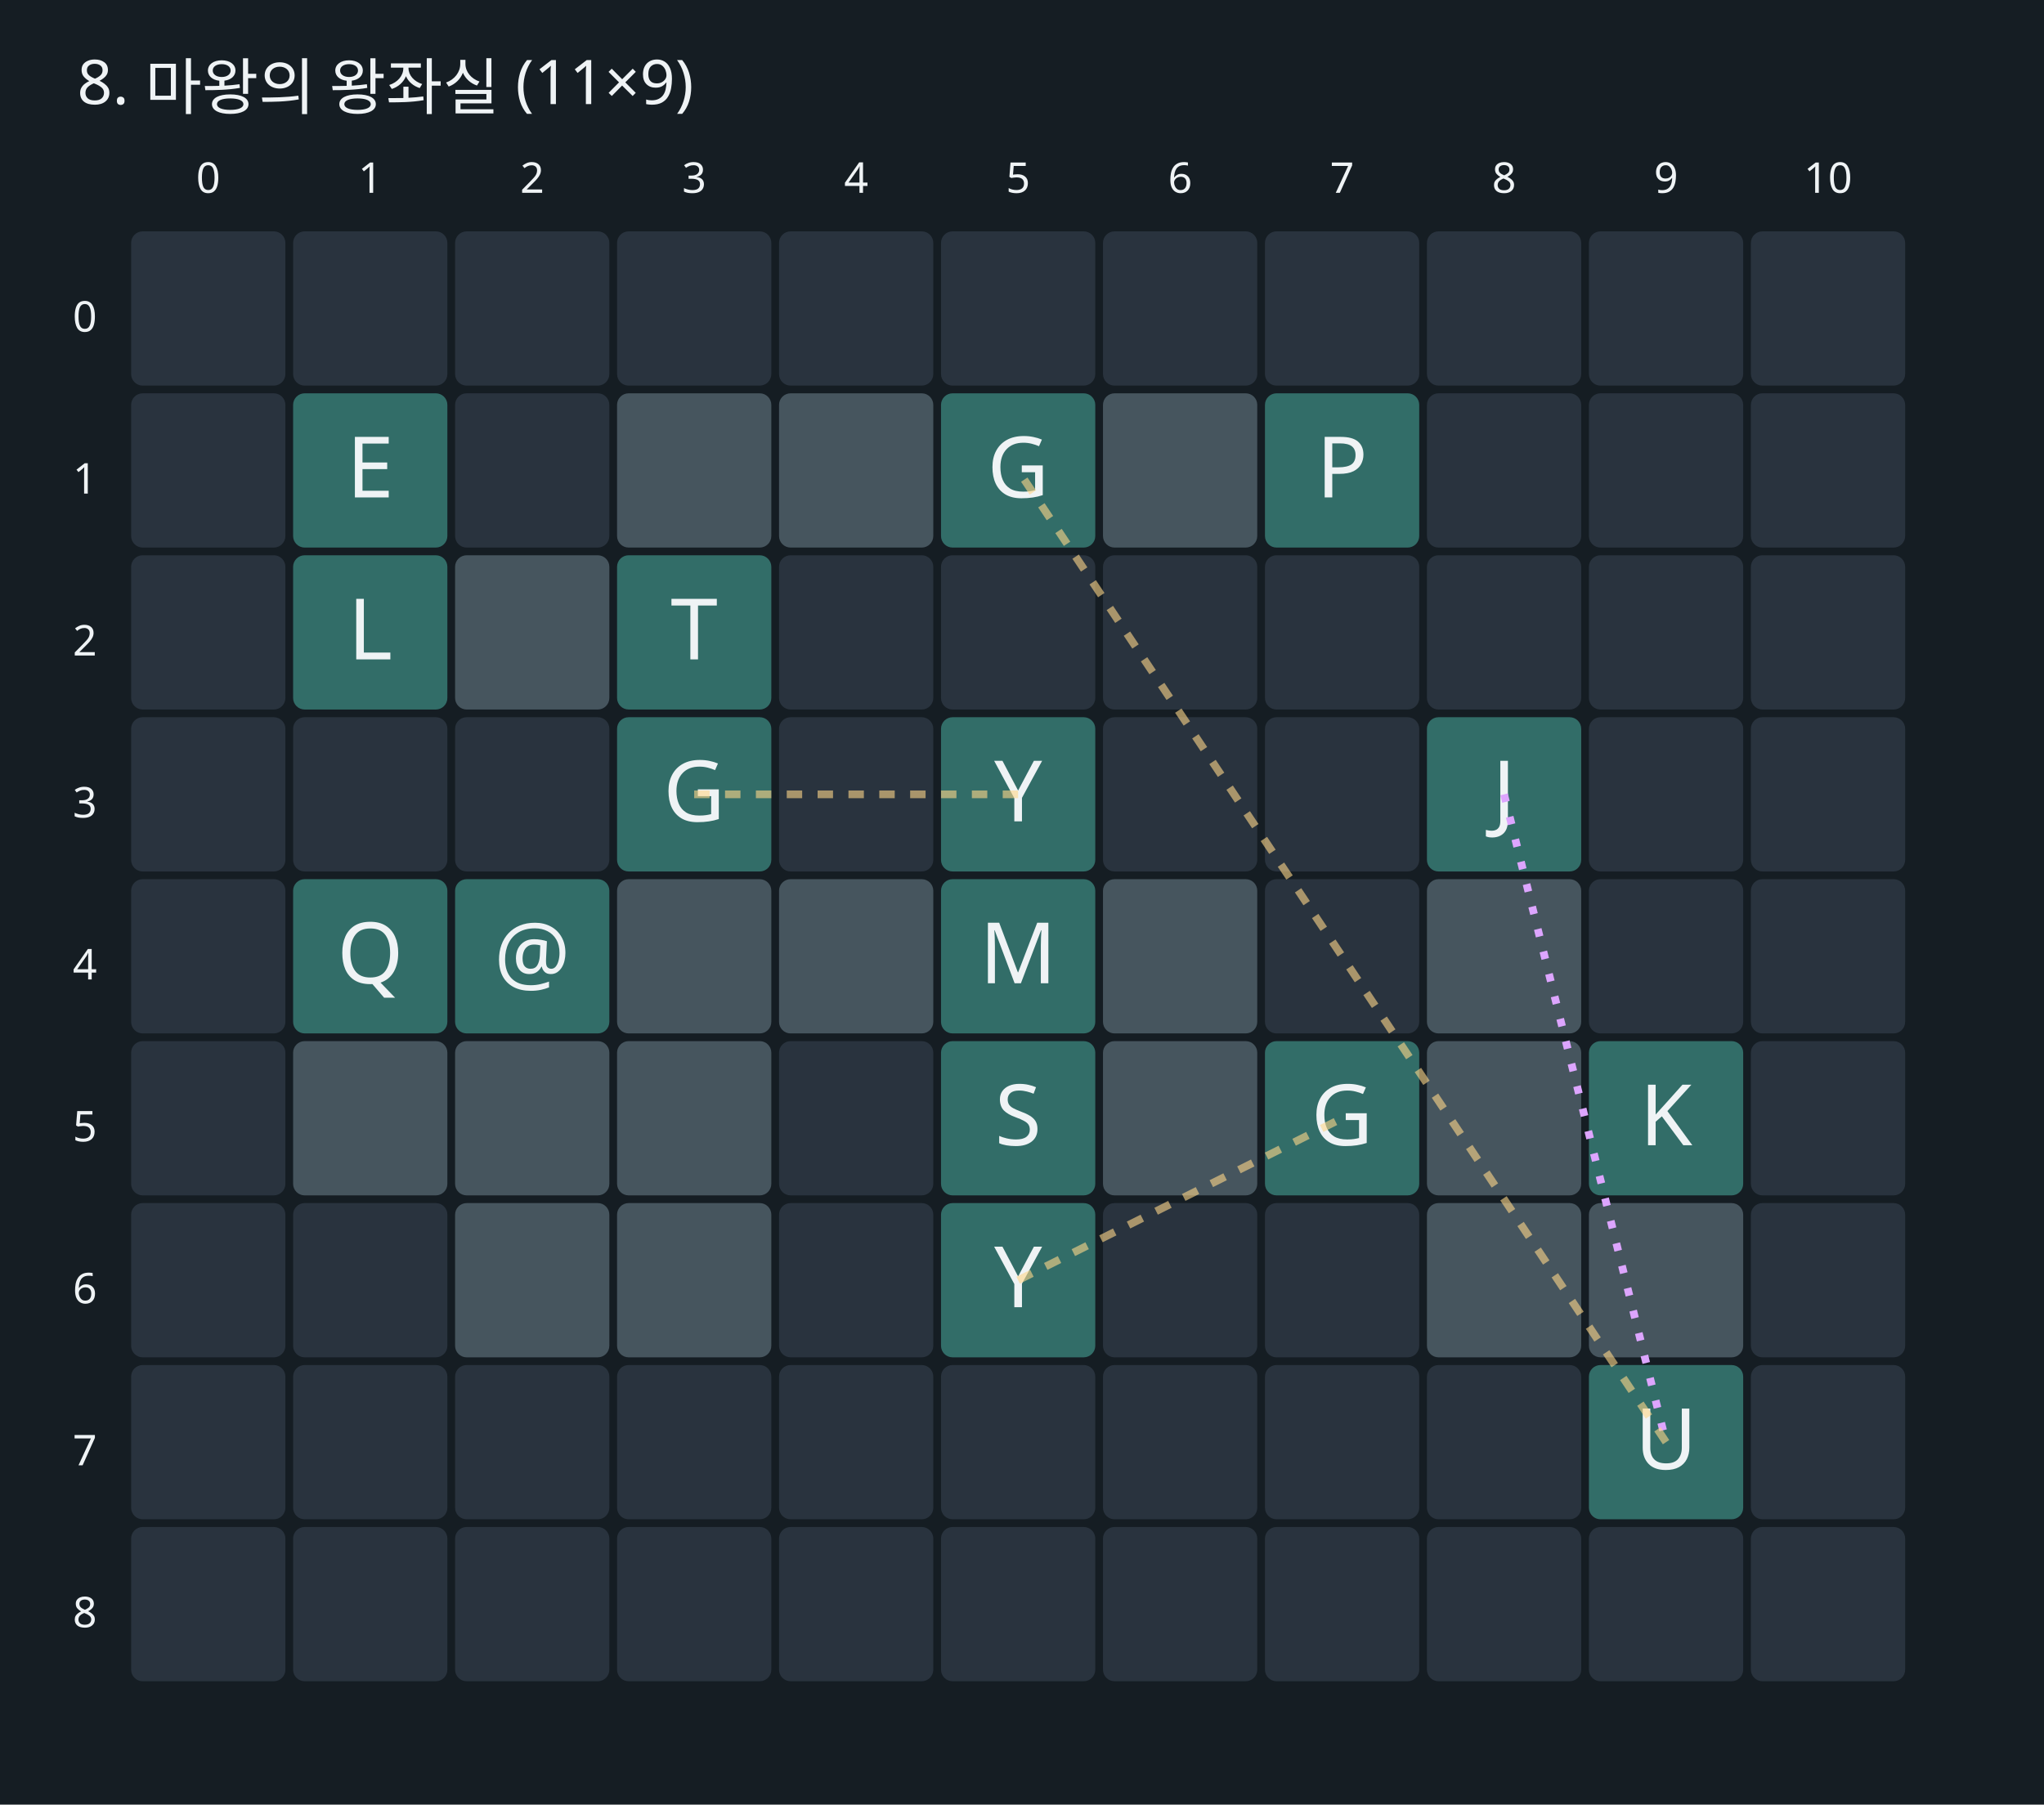
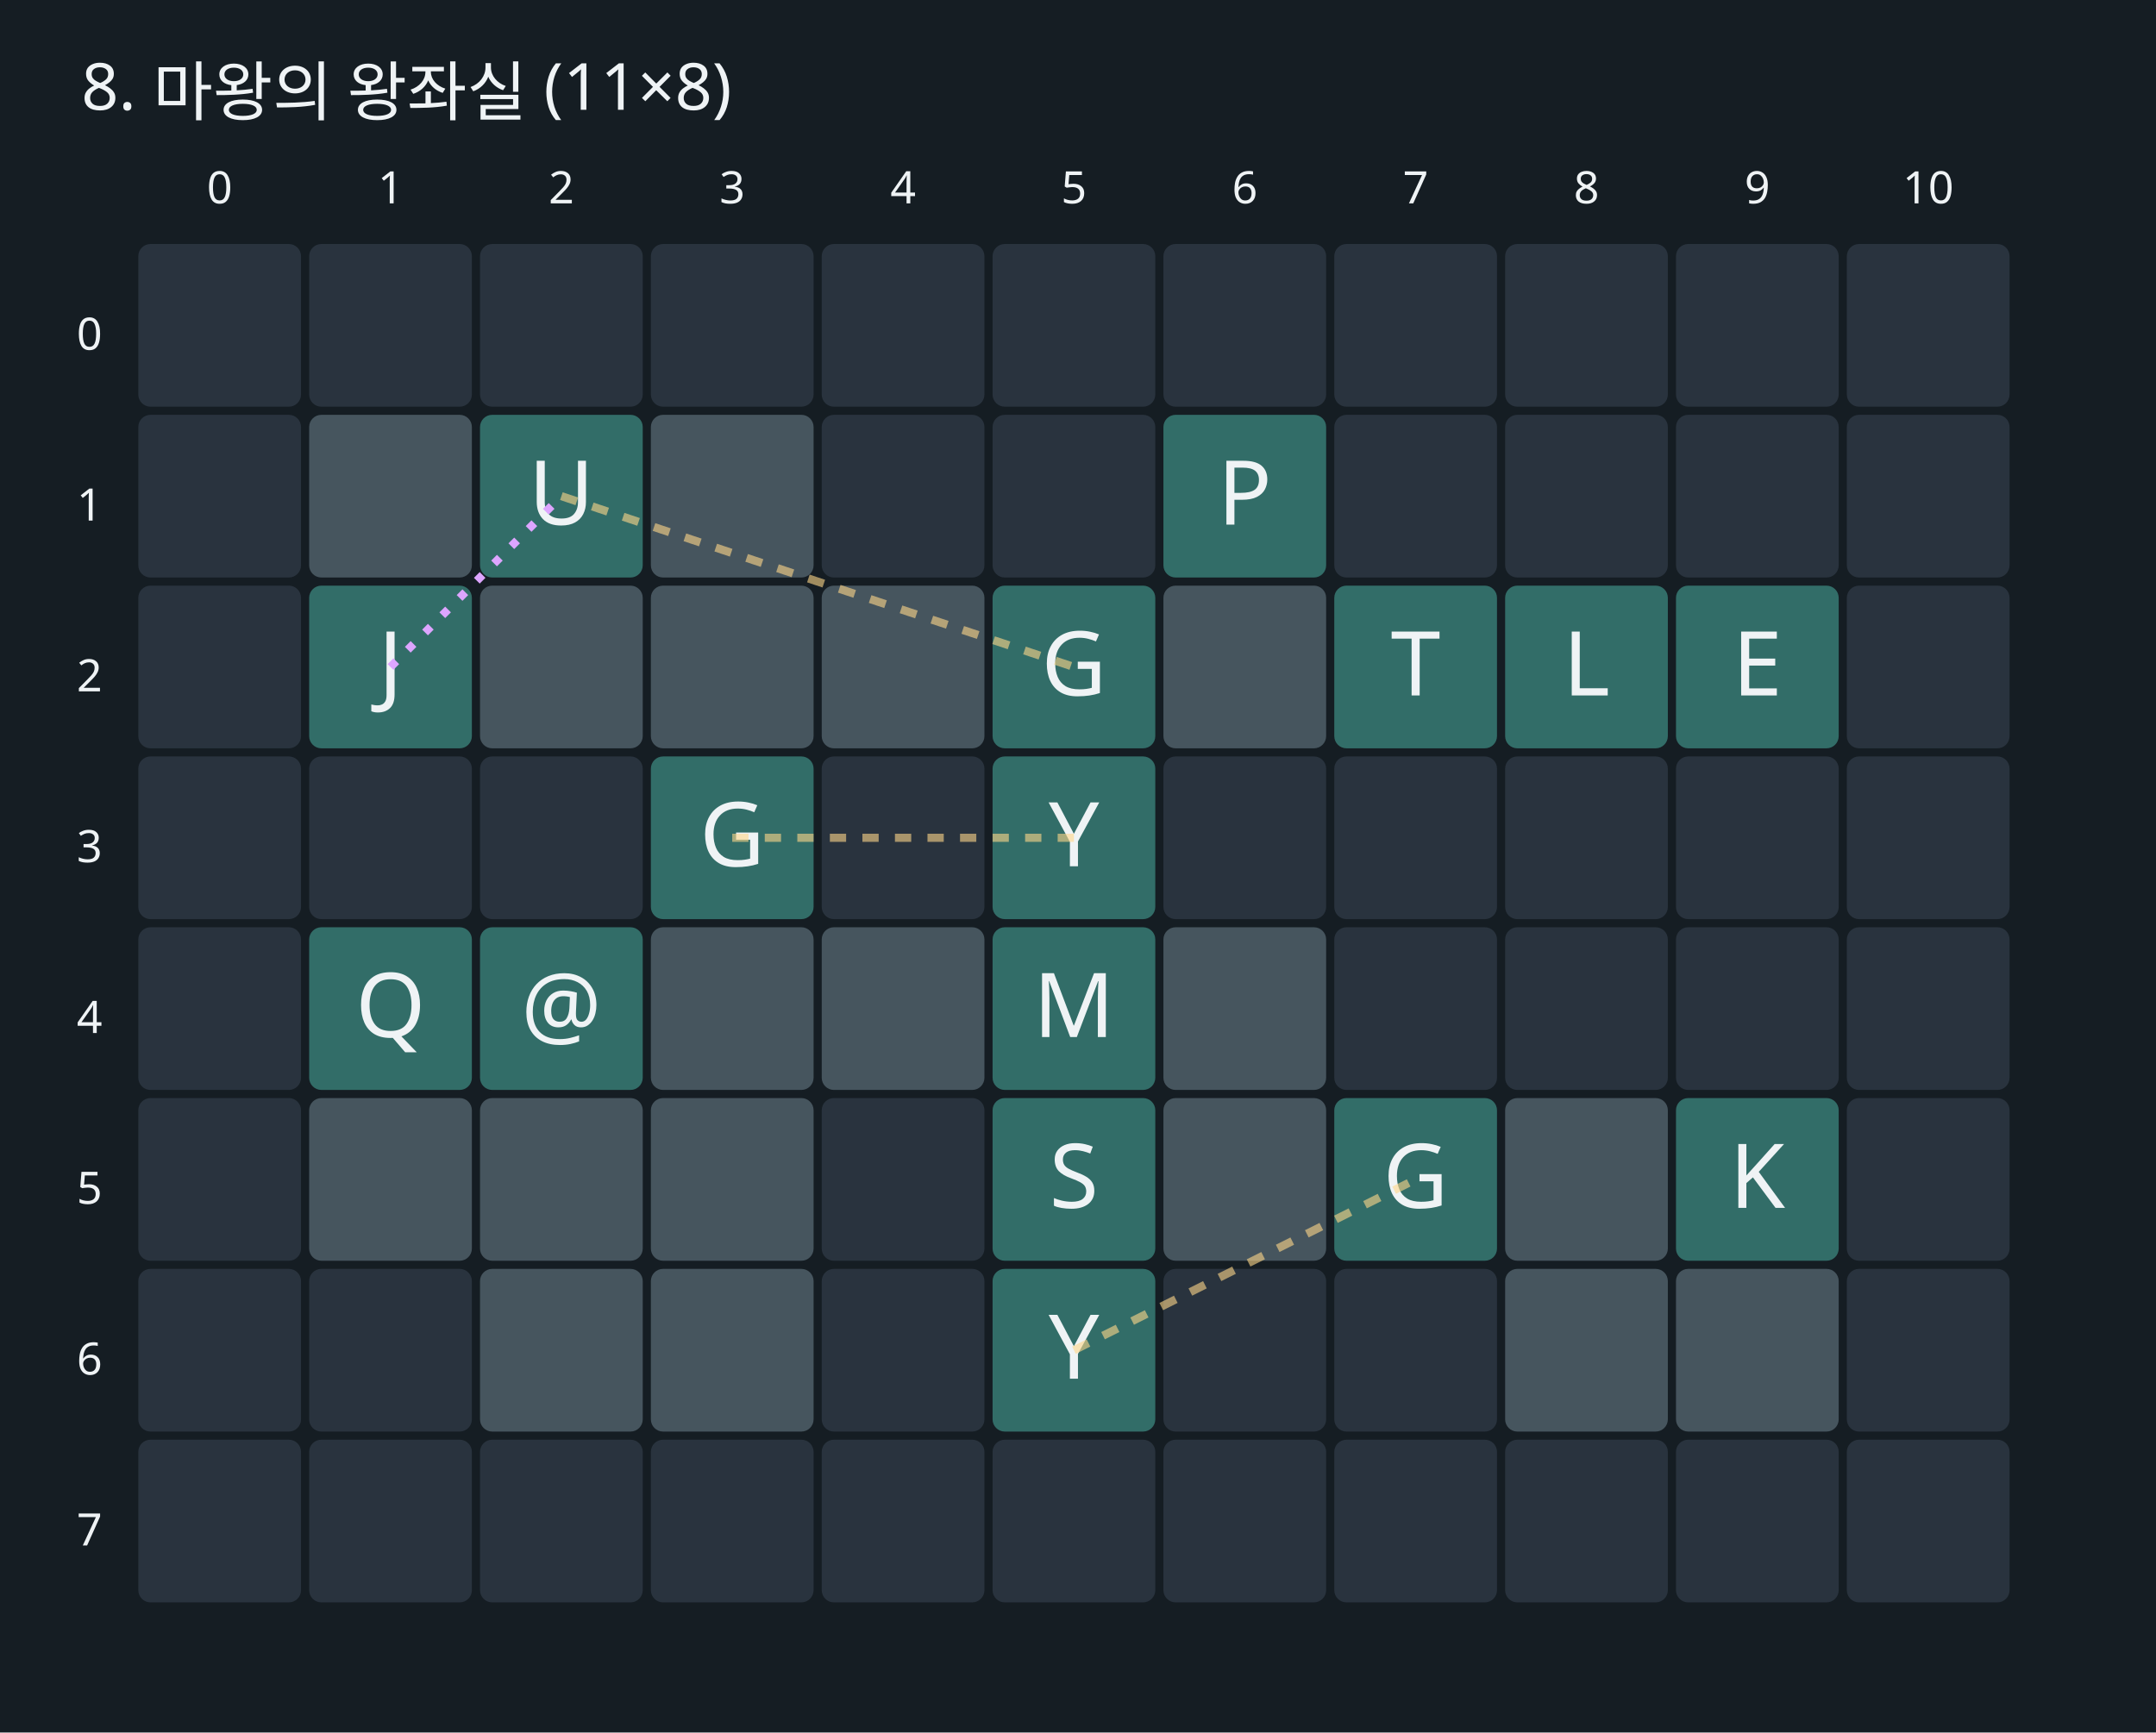
- <svg xmlns="http://www.w3.org/2000/svg" width="530" height="468" viewBox="0 0 530 468">
+ <svg xmlns="http://www.w3.org/2000/svg" width="530" height="426" viewBox="0 0 530 426">
  <rect width="100%" height="100%" fill="#151d23" />
  <g font-family="Malgun Gothic, sans-serif" fill="#eff3f5">
-     <text x="20" y="27" font-size="16">8. 마왕의 왕좌실 (11×9)</text>
+     <text x="20" y="27" font-size="16">8. 마왕의 왕좌실 (11×8)</text>
    <text x="54" y="50" text-anchor="middle" font-size="11">0</text>
    <text x="96" y="50" text-anchor="middle" font-size="11">1</text>
    <text x="138" y="50" text-anchor="middle" font-size="11">2</text>
    <text x="180" y="50" text-anchor="middle" font-size="11">3</text>
    <text x="222" y="50" text-anchor="middle" font-size="11">4</text>
    <text x="264" y="50" text-anchor="middle" font-size="11">5</text>
    <text x="306" y="50" text-anchor="middle" font-size="11">6</text>
    <text x="348" y="50" text-anchor="middle" font-size="11">7</text>
    <text x="390" y="50" text-anchor="middle" font-size="11">8</text>
    <text x="432" y="50" text-anchor="middle" font-size="11">9</text>
    <text x="474" y="50" text-anchor="middle" font-size="11">10</text>
    <text x="22" y="86" text-anchor="middle" font-size="11">0</text>
    <rect x="34" y="60" width="40" height="40" rx="3" fill="#29333e" />
    <rect x="76" y="60" width="40" height="40" rx="3" fill="#29333e" />
    <rect x="118" y="60" width="40" height="40" rx="3" fill="#29333e" />
    <rect x="160" y="60" width="40" height="40" rx="3" fill="#29333e" />
    <rect x="202" y="60" width="40" height="40" rx="3" fill="#29333e" />
    <rect x="244" y="60" width="40" height="40" rx="3" fill="#29333e" />
    <rect x="286" y="60" width="40" height="40" rx="3" fill="#29333e" />
    <rect x="328" y="60" width="40" height="40" rx="3" fill="#29333e" />
    <rect x="370" y="60" width="40" height="40" rx="3" fill="#29333e" />
    <rect x="412" y="60" width="40" height="40" rx="3" fill="#29333e" />
    <rect x="454" y="60" width="40" height="40" rx="3" fill="#29333e" />
    <text x="22" y="128" text-anchor="middle" font-size="11">1</text>
    <rect x="34" y="102" width="40" height="40" rx="3" fill="#29333e" />
-     <rect x="76" y="102" width="40" height="40" rx="3" fill="#326d68" />
-     <text x="96" y="129" text-anchor="middle" font-size="22">E</text>
-     <rect x="118" y="102" width="40" height="40" rx="3" fill="#29333e" />
+     <rect x="76" y="102" width="40" height="40" rx="3" fill="#46555e" />
+     <rect x="118" y="102" width="40" height="40" rx="3" fill="#326d68" />
+     <text x="138" y="129" text-anchor="middle" font-size="22">U</text>
    <rect x="160" y="102" width="40" height="40" rx="3" fill="#46555e" />
-     <rect x="202" y="102" width="40" height="40" rx="3" fill="#46555e" />
-     <rect x="244" y="102" width="40" height="40" rx="3" fill="#326d68" />
-     <text x="264" y="129" text-anchor="middle" font-size="22">G</text>
-     <rect x="286" y="102" width="40" height="40" rx="3" fill="#46555e" />
-     <rect x="328" y="102" width="40" height="40" rx="3" fill="#326d68" />
-     <text x="348" y="129" text-anchor="middle" font-size="22">P</text>
+     <rect x="202" y="102" width="40" height="40" rx="3" fill="#29333e" />
+     <rect x="244" y="102" width="40" height="40" rx="3" fill="#29333e" />
+     <rect x="286" y="102" width="40" height="40" rx="3" fill="#326d68" />
+     <text x="306" y="129" text-anchor="middle" font-size="22">P</text>
+     <rect x="328" y="102" width="40" height="40" rx="3" fill="#29333e" />
    <rect x="370" y="102" width="40" height="40" rx="3" fill="#29333e" />
    <rect x="412" y="102" width="40" height="40" rx="3" fill="#29333e" />
    <rect x="454" y="102" width="40" height="40" rx="3" fill="#29333e" />
    <text x="22" y="170" text-anchor="middle" font-size="11">2</text>
    <rect x="34" y="144" width="40" height="40" rx="3" fill="#29333e" />
    <rect x="76" y="144" width="40" height="40" rx="3" fill="#326d68" />
-     <text x="96" y="171" text-anchor="middle" font-size="22">L</text>
+     <text x="96" y="171" text-anchor="middle" font-size="22">J</text>
    <rect x="118" y="144" width="40" height="40" rx="3" fill="#46555e" />
-     <rect x="160" y="144" width="40" height="40" rx="3" fill="#326d68" />
-     <text x="180" y="171" text-anchor="middle" font-size="22">T</text>
-     <rect x="202" y="144" width="40" height="40" rx="3" fill="#29333e" />
-     <rect x="244" y="144" width="40" height="40" rx="3" fill="#29333e" />
-     <rect x="286" y="144" width="40" height="40" rx="3" fill="#29333e" />
-     <rect x="328" y="144" width="40" height="40" rx="3" fill="#29333e" />
-     <rect x="370" y="144" width="40" height="40" rx="3" fill="#29333e" />
-     <rect x="412" y="144" width="40" height="40" rx="3" fill="#29333e" />
+     <rect x="160" y="144" width="40" height="40" rx="3" fill="#46555e" />
+     <rect x="202" y="144" width="40" height="40" rx="3" fill="#46555e" />
+     <rect x="244" y="144" width="40" height="40" rx="3" fill="#326d68" />
+     <text x="264" y="171" text-anchor="middle" font-size="22">G</text>
+     <rect x="286" y="144" width="40" height="40" rx="3" fill="#46555e" />
+     <rect x="328" y="144" width="40" height="40" rx="3" fill="#326d68" />
+     <text x="348" y="171" text-anchor="middle" font-size="22">T</text>
+     <rect x="370" y="144" width="40" height="40" rx="3" fill="#326d68" />
+     <text x="390" y="171" text-anchor="middle" font-size="22">L</text>
+     <rect x="412" y="144" width="40" height="40" rx="3" fill="#326d68" />
+     <text x="432" y="171" text-anchor="middle" font-size="22">E</text>
    <rect x="454" y="144" width="40" height="40" rx="3" fill="#29333e" />
    <text x="22" y="212" text-anchor="middle" font-size="11">3</text>
    <rect x="34" y="186" width="40" height="40" rx="3" fill="#29333e" />
    <rect x="76" y="186" width="40" height="40" rx="3" fill="#29333e" />
    <rect x="118" y="186" width="40" height="40" rx="3" fill="#29333e" />
    <rect x="160" y="186" width="40" height="40" rx="3" fill="#326d68" />
    <text x="180" y="213" text-anchor="middle" font-size="22">G</text>
    <rect x="202" y="186" width="40" height="40" rx="3" fill="#29333e" />
    <rect x="244" y="186" width="40" height="40" rx="3" fill="#326d68" />
    <text x="264" y="213" text-anchor="middle" font-size="22">Y</text>
    <rect x="286" y="186" width="40" height="40" rx="3" fill="#29333e" />
    <rect x="328" y="186" width="40" height="40" rx="3" fill="#29333e" />
-     <rect x="370" y="186" width="40" height="40" rx="3" fill="#326d68" />
-     <text x="390" y="213" text-anchor="middle" font-size="22">J</text>
+     <rect x="370" y="186" width="40" height="40" rx="3" fill="#29333e" />
    <rect x="412" y="186" width="40" height="40" rx="3" fill="#29333e" />
    <rect x="454" y="186" width="40" height="40" rx="3" fill="#29333e" />
    <text x="22" y="254" text-anchor="middle" font-size="11">4</text>
    <rect x="34" y="228" width="40" height="40" rx="3" fill="#29333e" />
    <rect x="76" y="228" width="40" height="40" rx="3" fill="#326d68" />
    <text x="96" y="255" text-anchor="middle" font-size="22">Q</text>
    <rect x="118" y="228" width="40" height="40" rx="3" fill="#326d68" />
    <text x="138" y="255" text-anchor="middle" font-size="22">@</text>
    <rect x="160" y="228" width="40" height="40" rx="3" fill="#46555e" />
    <rect x="202" y="228" width="40" height="40" rx="3" fill="#46555e" />
    <rect x="244" y="228" width="40" height="40" rx="3" fill="#326d68" />
    <text x="264" y="255" text-anchor="middle" font-size="22">M</text>
    <rect x="286" y="228" width="40" height="40" rx="3" fill="#46555e" />
    <rect x="328" y="228" width="40" height="40" rx="3" fill="#29333e" />
-     <rect x="370" y="228" width="40" height="40" rx="3" fill="#46555e" />
+     <rect x="370" y="228" width="40" height="40" rx="3" fill="#29333e" />
    <rect x="412" y="228" width="40" height="40" rx="3" fill="#29333e" />
    <rect x="454" y="228" width="40" height="40" rx="3" fill="#29333e" />
    <text x="22" y="296" text-anchor="middle" font-size="11">5</text>
    <rect x="34" y="270" width="40" height="40" rx="3" fill="#29333e" />
    <rect x="76" y="270" width="40" height="40" rx="3" fill="#46555e" />
    <rect x="118" y="270" width="40" height="40" rx="3" fill="#46555e" />
    <rect x="160" y="270" width="40" height="40" rx="3" fill="#46555e" />
    <rect x="202" y="270" width="40" height="40" rx="3" fill="#29333e" />
    <rect x="244" y="270" width="40" height="40" rx="3" fill="#326d68" />
    <text x="264" y="297" text-anchor="middle" font-size="22">S</text>
    <rect x="286" y="270" width="40" height="40" rx="3" fill="#46555e" />
    <rect x="328" y="270" width="40" height="40" rx="3" fill="#326d68" />
    <text x="348" y="297" text-anchor="middle" font-size="22">G</text>
    <rect x="370" y="270" width="40" height="40" rx="3" fill="#46555e" />
    <rect x="412" y="270" width="40" height="40" rx="3" fill="#326d68" />
    <text x="432" y="297" text-anchor="middle" font-size="22">K</text>
    <rect x="454" y="270" width="40" height="40" rx="3" fill="#29333e" />
    <text x="22" y="338" text-anchor="middle" font-size="11">6</text>
    <rect x="34" y="312" width="40" height="40" rx="3" fill="#29333e" />
    <rect x="76" y="312" width="40" height="40" rx="3" fill="#29333e" />
    <rect x="118" y="312" width="40" height="40" rx="3" fill="#46555e" />
    <rect x="160" y="312" width="40" height="40" rx="3" fill="#46555e" />
    <rect x="202" y="312" width="40" height="40" rx="3" fill="#29333e" />
    <rect x="244" y="312" width="40" height="40" rx="3" fill="#326d68" />
    <text x="264" y="339" text-anchor="middle" font-size="22">Y</text>
    <rect x="286" y="312" width="40" height="40" rx="3" fill="#29333e" />
    <rect x="328" y="312" width="40" height="40" rx="3" fill="#29333e" />
    <rect x="370" y="312" width="40" height="40" rx="3" fill="#46555e" />
    <rect x="412" y="312" width="40" height="40" rx="3" fill="#46555e" />
    <rect x="454" y="312" width="40" height="40" rx="3" fill="#29333e" />
    <text x="22" y="380" text-anchor="middle" font-size="11">7</text>
    <rect x="34" y="354" width="40" height="40" rx="3" fill="#29333e" />
    <rect x="76" y="354" width="40" height="40" rx="3" fill="#29333e" />
    <rect x="118" y="354" width="40" height="40" rx="3" fill="#29333e" />
    <rect x="160" y="354" width="40" height="40" rx="3" fill="#29333e" />
    <rect x="202" y="354" width="40" height="40" rx="3" fill="#29333e" />
    <rect x="244" y="354" width="40" height="40" rx="3" fill="#29333e" />
    <rect x="286" y="354" width="40" height="40" rx="3" fill="#29333e" />
    <rect x="328" y="354" width="40" height="40" rx="3" fill="#29333e" />
    <rect x="370" y="354" width="40" height="40" rx="3" fill="#29333e" />
-     <rect x="412" y="354" width="40" height="40" rx="3" fill="#326d68" />
-     <text x="432" y="381" text-anchor="middle" font-size="22">U</text>
+     <rect x="412" y="354" width="40" height="40" rx="3" fill="#29333e" />
    <rect x="454" y="354" width="40" height="40" rx="3" fill="#29333e" />
-     <text x="22" y="422" text-anchor="middle" font-size="11">8</text>
-     <rect x="34" y="396" width="40" height="40" rx="3" fill="#29333e" />
-     <rect x="76" y="396" width="40" height="40" rx="3" fill="#29333e" />
-     <rect x="118" y="396" width="40" height="40" rx="3" fill="#29333e" />
-     <rect x="160" y="396" width="40" height="40" rx="3" fill="#29333e" />
-     <rect x="202" y="396" width="40" height="40" rx="3" fill="#29333e" />
-     <rect x="244" y="396" width="40" height="40" rx="3" fill="#29333e" />
-     <rect x="286" y="396" width="40" height="40" rx="3" fill="#29333e" />
-     <rect x="328" y="396" width="40" height="40" rx="3" fill="#29333e" />
-     <rect x="370" y="396" width="40" height="40" rx="3" fill="#29333e" />
-     <rect x="412" y="396" width="40" height="40" rx="3" fill="#29333e" />
-     <rect x="454" y="396" width="40" height="40" rx="3" fill="#29333e" />
    <path d="M264,332 L348,290" stroke="#ffd789" stroke-width="2" stroke-dasharray="4 4" opacity=".6" />
    <path d="M264,206 L180,206" stroke="#ffd789" stroke-width="2" stroke-dasharray="4 4" opacity=".6" />
-     <path d="M390,206 L432,374" stroke="#dda5ff" stroke-width="2" stroke-dasharray="2 4" />
-     <path d="M432,374 L264,122" stroke="#ffd789" stroke-width="2" stroke-dasharray="4 4" opacity=".6" />
+     <path d="M96,164 L138,122" stroke="#dda5ff" stroke-width="2" stroke-dasharray="2 4" />
+     <path d="M138,122 L264,164" stroke="#ffd789" stroke-width="2" stroke-dasharray="4 4" opacity=".6" />
  </g>
</svg>
